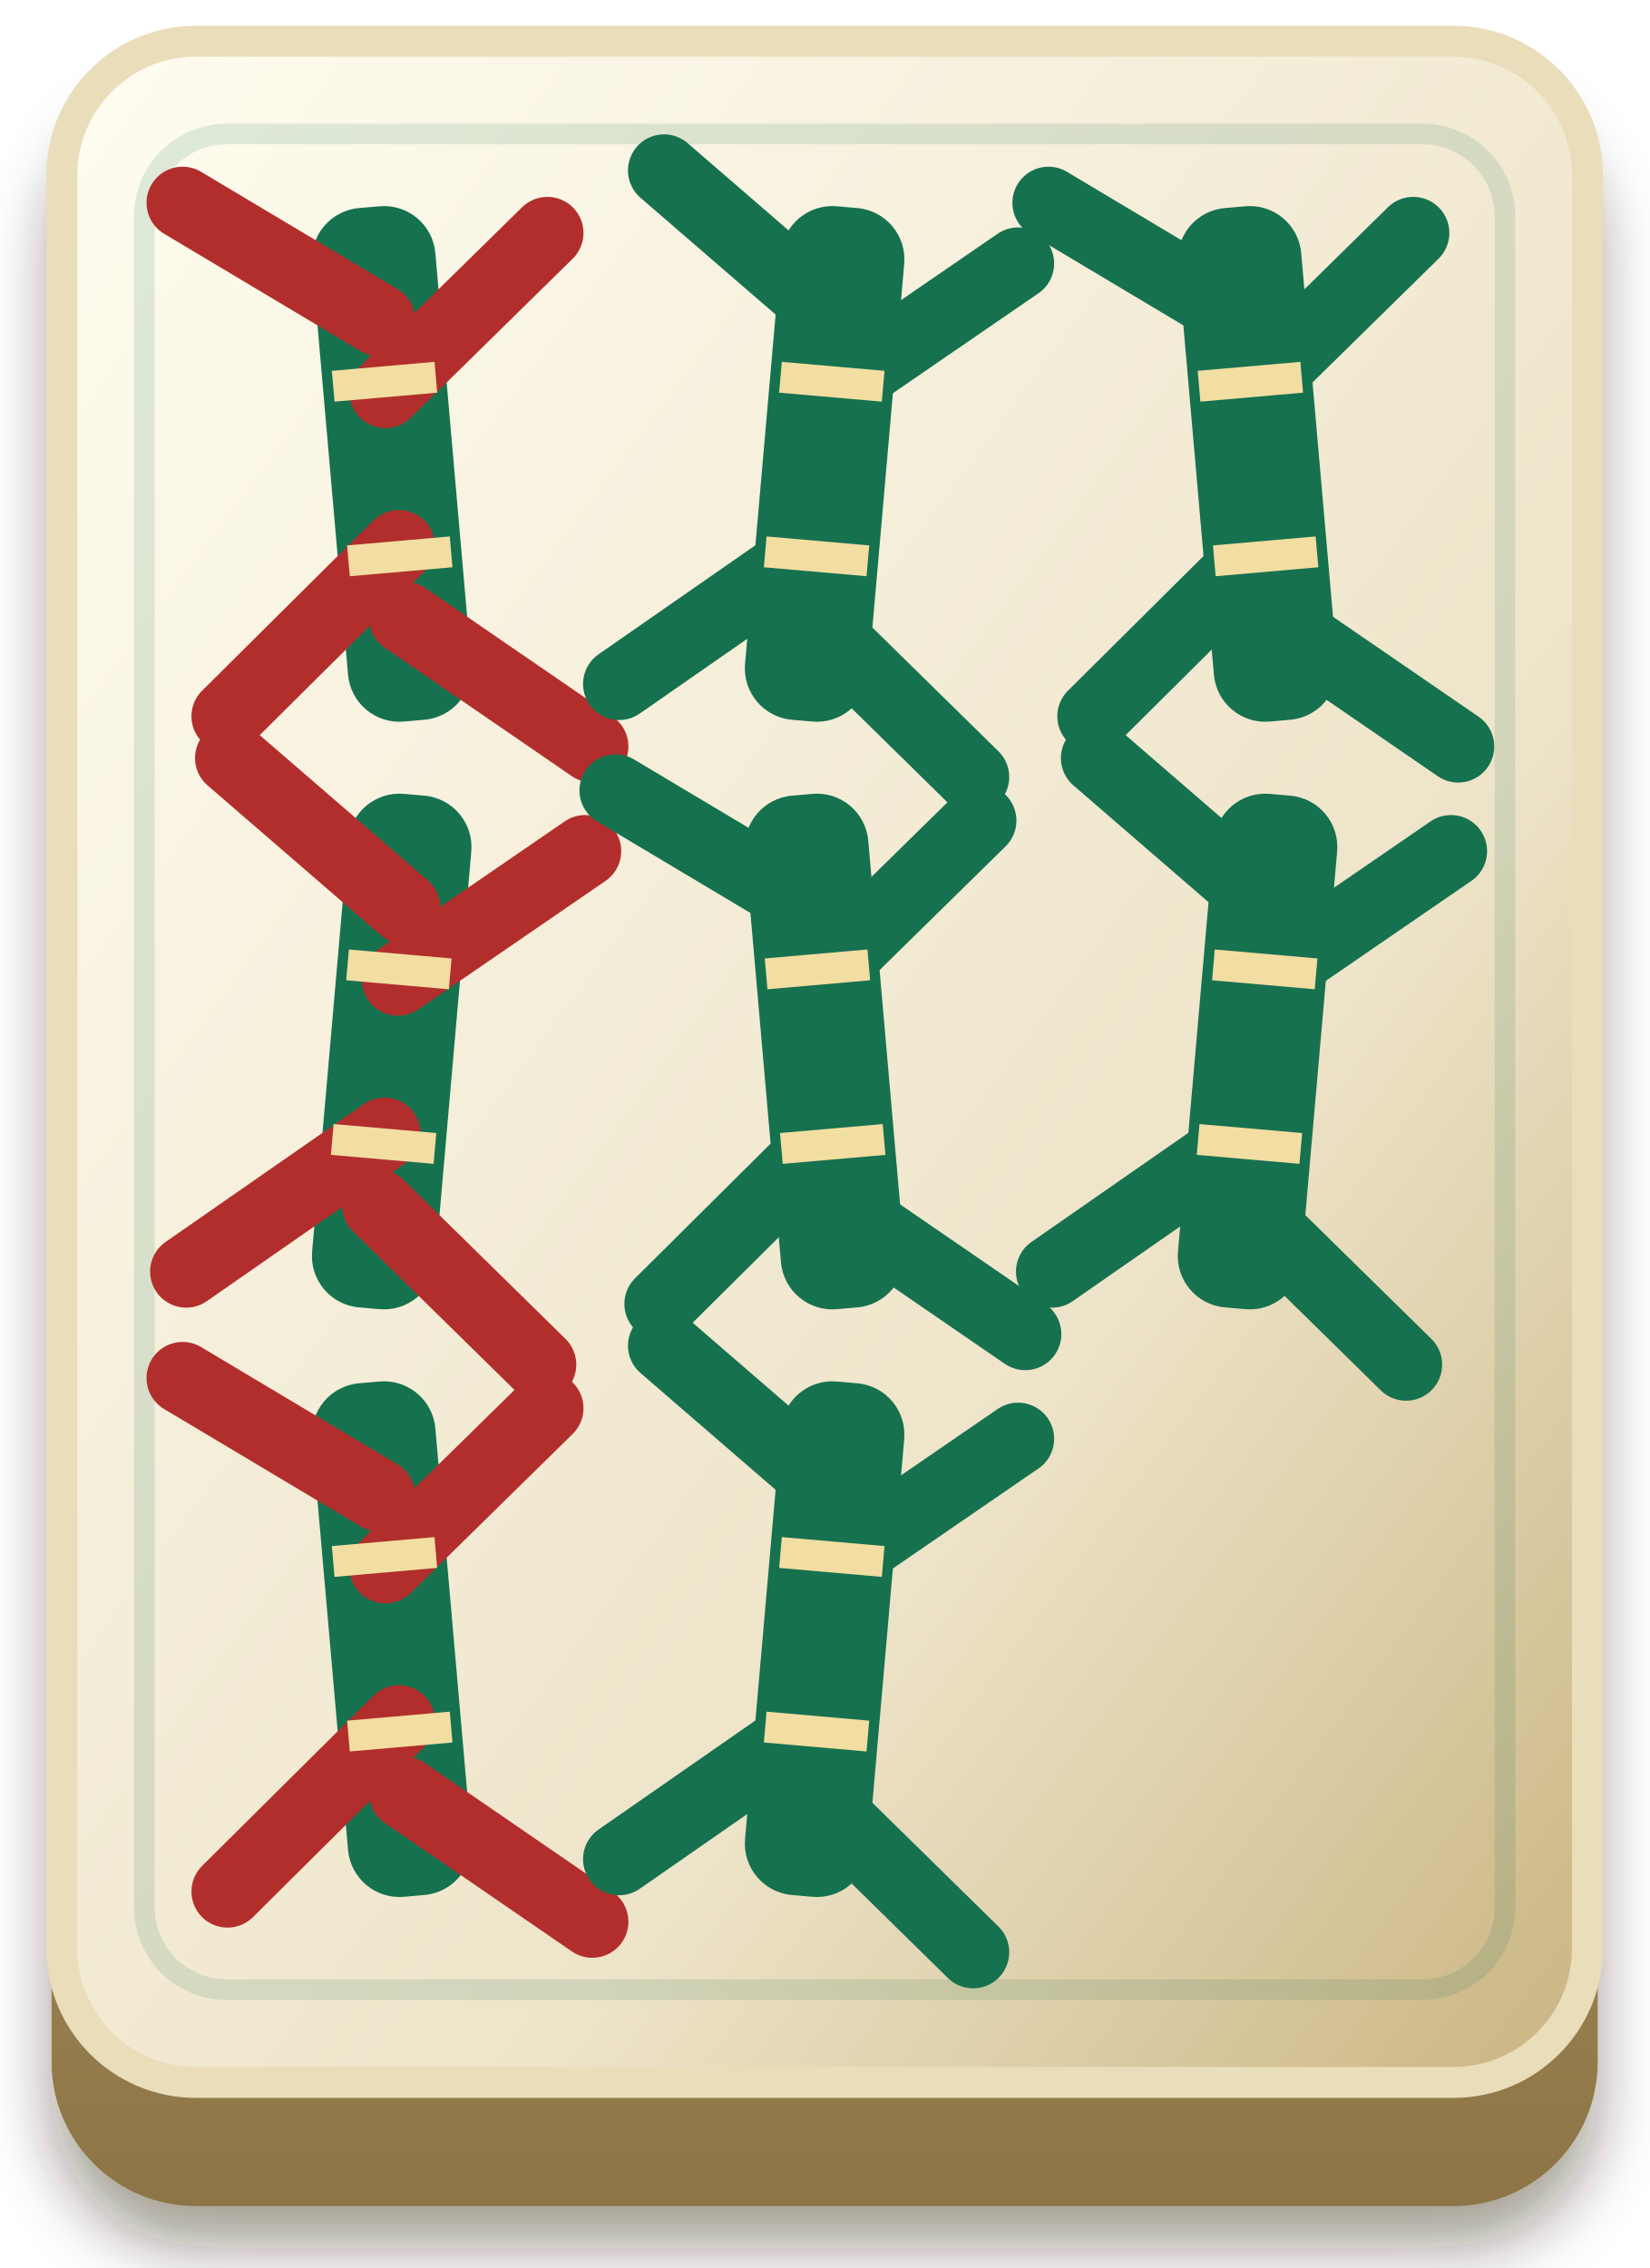
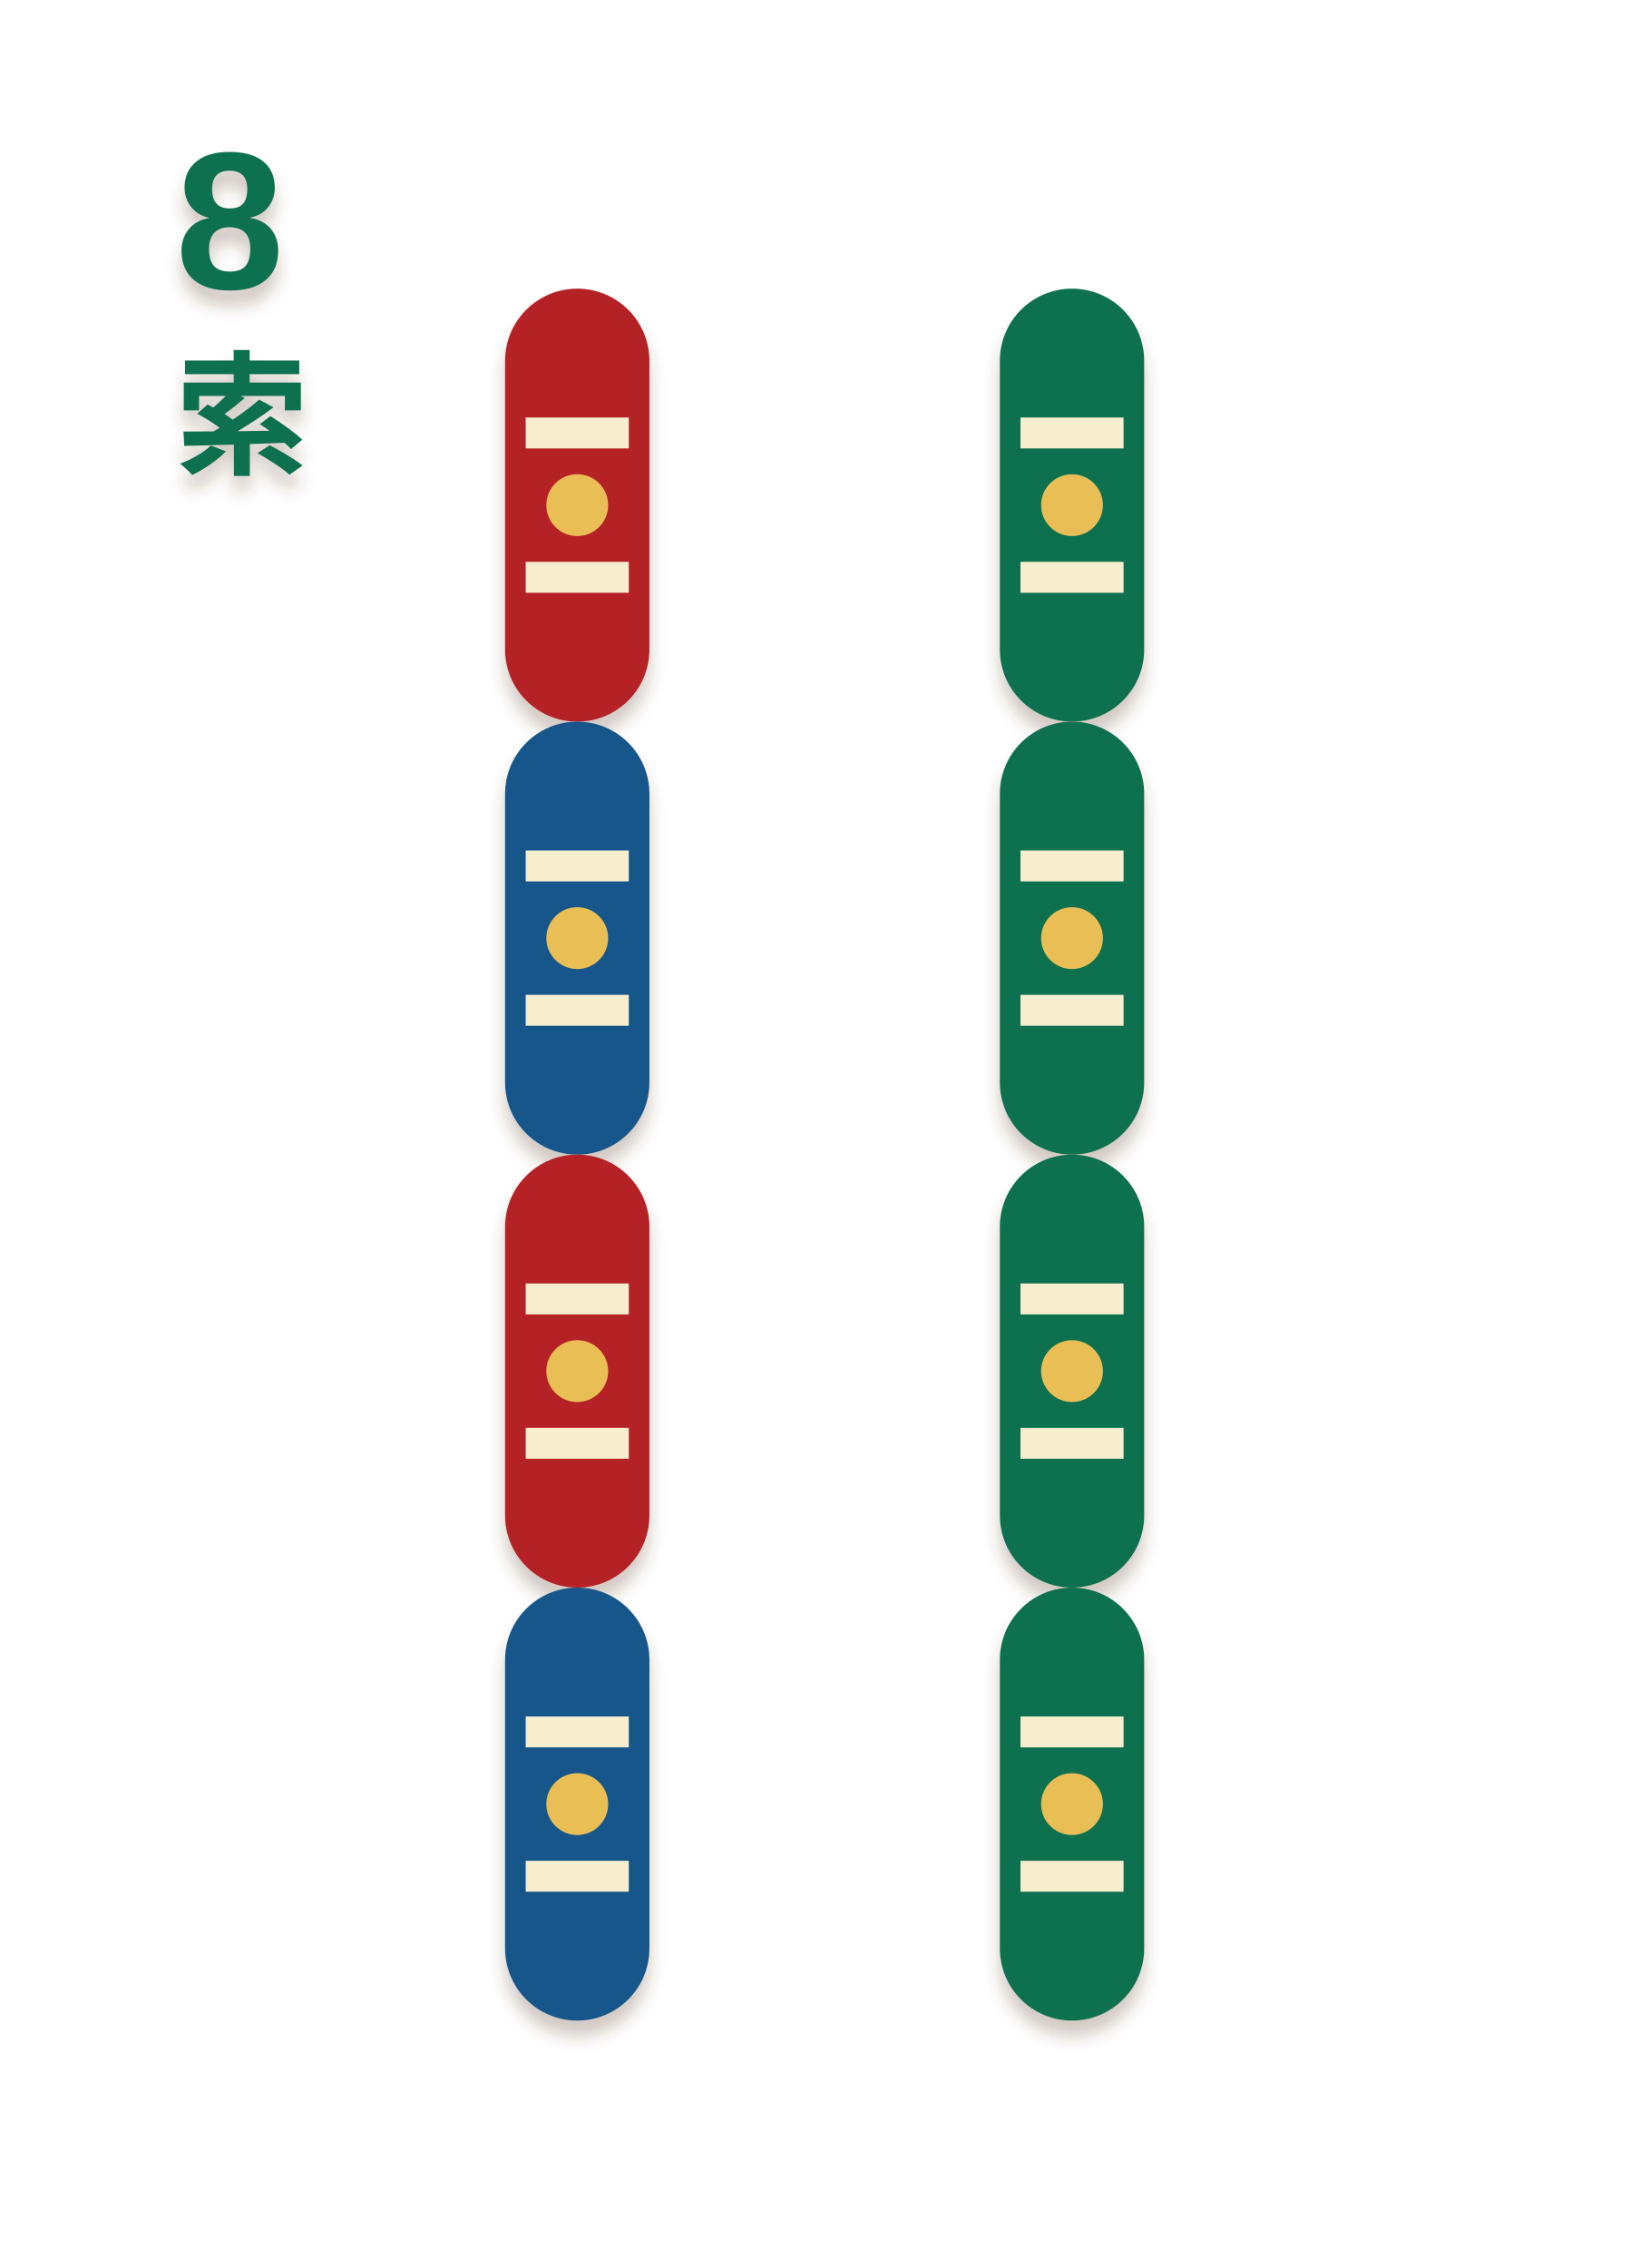
<svg xmlns="http://www.w3.org/2000/svg" viewBox="0 0 160 220">
  <defs>
-     <linearGradient id="ivory" x1="0" y1="0" x2="1" y2="1">
-       <stop stop-color="#fffdf1" />
-       <stop offset=".65" stop-color="#eee4c9" />
-       <stop offset="1" stop-color="#c9b481" />
-     </linearGradient>
-     <linearGradient id="edge" x1="0" y1="0" x2="0" y2="1">
-       <stop stop-color="#d8c797" />
-       <stop offset="1" stop-color="#8e7546" />
-     </linearGradient>
-     <filter id="shadow">
-       <feDropShadow dx="0" dy="4" stdDeviation="3" flood-color="#24170b" flood-opacity=".42" />
+     <filter id="soft">
+       <feDropShadow dx="0" dy="1.5" stdDeviation=".8" flood-color="#5b3b1c" flood-opacity=".28" />
    </filter>
  </defs>
-   <rect x="5" y="6" width="150" height="208" rx="14" fill="url(#edge)" filter="url(#shadow)" />
-   <rect x="6" y="4" width="148" height="198" rx="13" fill="url(#ivory)" stroke="#e9ddba" stroke-width="3" />
-   <rect x="14" y="13" width="132" height="180" rx="8" fill="none" stroke="#16714f" stroke-opacity=".13" stroke-width="2" />
-   <g transform="translate(38 45) rotate(-5)">
-     <rect x="-6" y="-25" width="12" height="50" rx="5" fill="#16714f" />
-     <path d="M0-14L-18-27M0-7L17-21M0 8L-18 23M0 15L17 29" stroke="#b22e2c" stroke-width="7" stroke-linecap="round" />
-     <path d="M-5-8H5M-5 9H5" stroke="#f2dda2" stroke-width="3" />
-   </g>
-   <g transform="translate(80 45) rotate(5)">
-     <rect x="-6" y="-25" width="12" height="50" rx="5" fill="#16714f" />
-     <path d="M0-14L-18-27M0-7L17-21M0 8L-18 23M0 15L17 29" stroke="#16714f" stroke-width="7" stroke-linecap="round" />
-     <path d="M-5-8H5M-5 9H5" stroke="#f2dda2" stroke-width="3" />
-   </g>
-   <g transform="translate(122 45) rotate(-5)">
-     <rect x="-6" y="-25" width="12" height="50" rx="5" fill="#16714f" />
-     <path d="M0-14L-18-27M0-7L17-21M0 8L-18 23M0 15L17 29" stroke="#16714f" stroke-width="7" stroke-linecap="round" />
-     <path d="M-5-8H5M-5 9H5" stroke="#f2dda2" stroke-width="3" />
-   </g>
-   <g transform="translate(38 102) rotate(5)">
-     <rect x="-6" y="-25" width="12" height="50" rx="5" fill="#16714f" />
-     <path d="M0-14L-18-27M0-7L17-21M0 8L-18 23M0 15L17 29" stroke="#b22e2c" stroke-width="7" stroke-linecap="round" />
-     <path d="M-5-8H5M-5 9H5" stroke="#f2dda2" stroke-width="3" />
-   </g>
-   <g transform="translate(80 102) rotate(-5)">
-     <rect x="-6" y="-25" width="12" height="50" rx="5" fill="#16714f" />
-     <path d="M0-14L-18-27M0-7L17-21M0 8L-18 23M0 15L17 29" stroke="#16714f" stroke-width="7" stroke-linecap="round" />
-     <path d="M-5-8H5M-5 9H5" stroke="#f2dda2" stroke-width="3" />
-   </g>
-   <g transform="translate(122 102) rotate(5)">
-     <rect x="-6" y="-25" width="12" height="50" rx="5" fill="#16714f" />
-     <path d="M0-14L-18-27M0-7L17-21M0 8L-18 23M0 15L17 29" stroke="#16714f" stroke-width="7" stroke-linecap="round" />
-     <path d="M-5-8H5M-5 9H5" stroke="#f2dda2" stroke-width="3" />
-   </g>
-   <g transform="translate(38 159) rotate(-5)">
-     <rect x="-6" y="-25" width="12" height="50" rx="5" fill="#16714f" />
-     <path d="M0-14L-18-27M0-7L17-21M0 8L-18 23M0 15L17 29" stroke="#b22e2c" stroke-width="7" stroke-linecap="round" />
-     <path d="M-5-8H5M-5 9H5" stroke="#f2dda2" stroke-width="3" />
-   </g>
-   <g transform="translate(80 159) rotate(5)">
-     <rect x="-6" y="-25" width="12" height="50" rx="5" fill="#16714f" />
-     <path d="M0-14L-18-27M0-7L17-21M0 8L-18 23M0 15L17 29" stroke="#16714f" stroke-width="7" stroke-linecap="round" />
-     <path d="M-5-8H5M-5 9H5" stroke="#f2dda2" stroke-width="3" />
+   <g filter="url(#soft)">
+     <g font-family="Arial,Noto Sans TC,sans-serif" font-weight="800" fill="#08704f">
+       <text x="17" y="28" font-size="19">8</text>
+       <text x="17" y="45" font-size="13">索</text>
+     </g>
+     <g transform="translate(56 49) scale(1)">
+       <rect x="-7" y="-21" width="14" height="42" rx="7" fill="#b52227" />
+       <path d="M-5-7H5M-5 7H5" stroke="#f7edcf" stroke-width="3" />
+       <circle r="3" fill="#e9bf55" />
+     </g>
+     <g transform="translate(104 49) scale(1)">
+       <rect x="-7" y="-21" width="14" height="42" rx="7" fill="#08704f" />
+       <path d="M-5-7H5M-5 7H5" stroke="#f7edcf" stroke-width="3" />
+       <circle r="3" fill="#e9bf55" />
+     </g>
+     <g transform="translate(56 91) scale(1)">
+       <rect x="-7" y="-21" width="14" height="42" rx="7" fill="#15568a" />
+       <path d="M-5-7H5M-5 7H5" stroke="#f7edcf" stroke-width="3" />
+       <circle r="3" fill="#e9bf55" />
+     </g>
+     <g transform="translate(104 91) scale(1)">
+       <rect x="-7" y="-21" width="14" height="42" rx="7" fill="#08704f" />
+       <path d="M-5-7H5M-5 7H5" stroke="#f7edcf" stroke-width="3" />
+       <circle r="3" fill="#e9bf55" />
+     </g>
+     <g transform="translate(56 133) scale(1)">
+       <rect x="-7" y="-21" width="14" height="42" rx="7" fill="#b52227" />
+       <path d="M-5-7H5M-5 7H5" stroke="#f7edcf" stroke-width="3" />
+       <circle r="3" fill="#e9bf55" />
+     </g>
+     <g transform="translate(104 133) scale(1)">
+       <rect x="-7" y="-21" width="14" height="42" rx="7" fill="#08704f" />
+       <path d="M-5-7H5M-5 7H5" stroke="#f7edcf" stroke-width="3" />
+       <circle r="3" fill="#e9bf55" />
+     </g>
+     <g transform="translate(56 175) scale(1)">
+       <rect x="-7" y="-21" width="14" height="42" rx="7" fill="#15568a" />
+       <path d="M-5-7H5M-5 7H5" stroke="#f7edcf" stroke-width="3" />
+       <circle r="3" fill="#e9bf55" />
+     </g>
+     <g transform="translate(104 175) scale(1)">
+       <rect x="-7" y="-21" width="14" height="42" rx="7" fill="#08704f" />
+       <path d="M-5-7H5M-5 7H5" stroke="#f7edcf" stroke-width="3" />
+       <circle r="3" fill="#e9bf55" />
+     </g>
  </g>
</svg>
